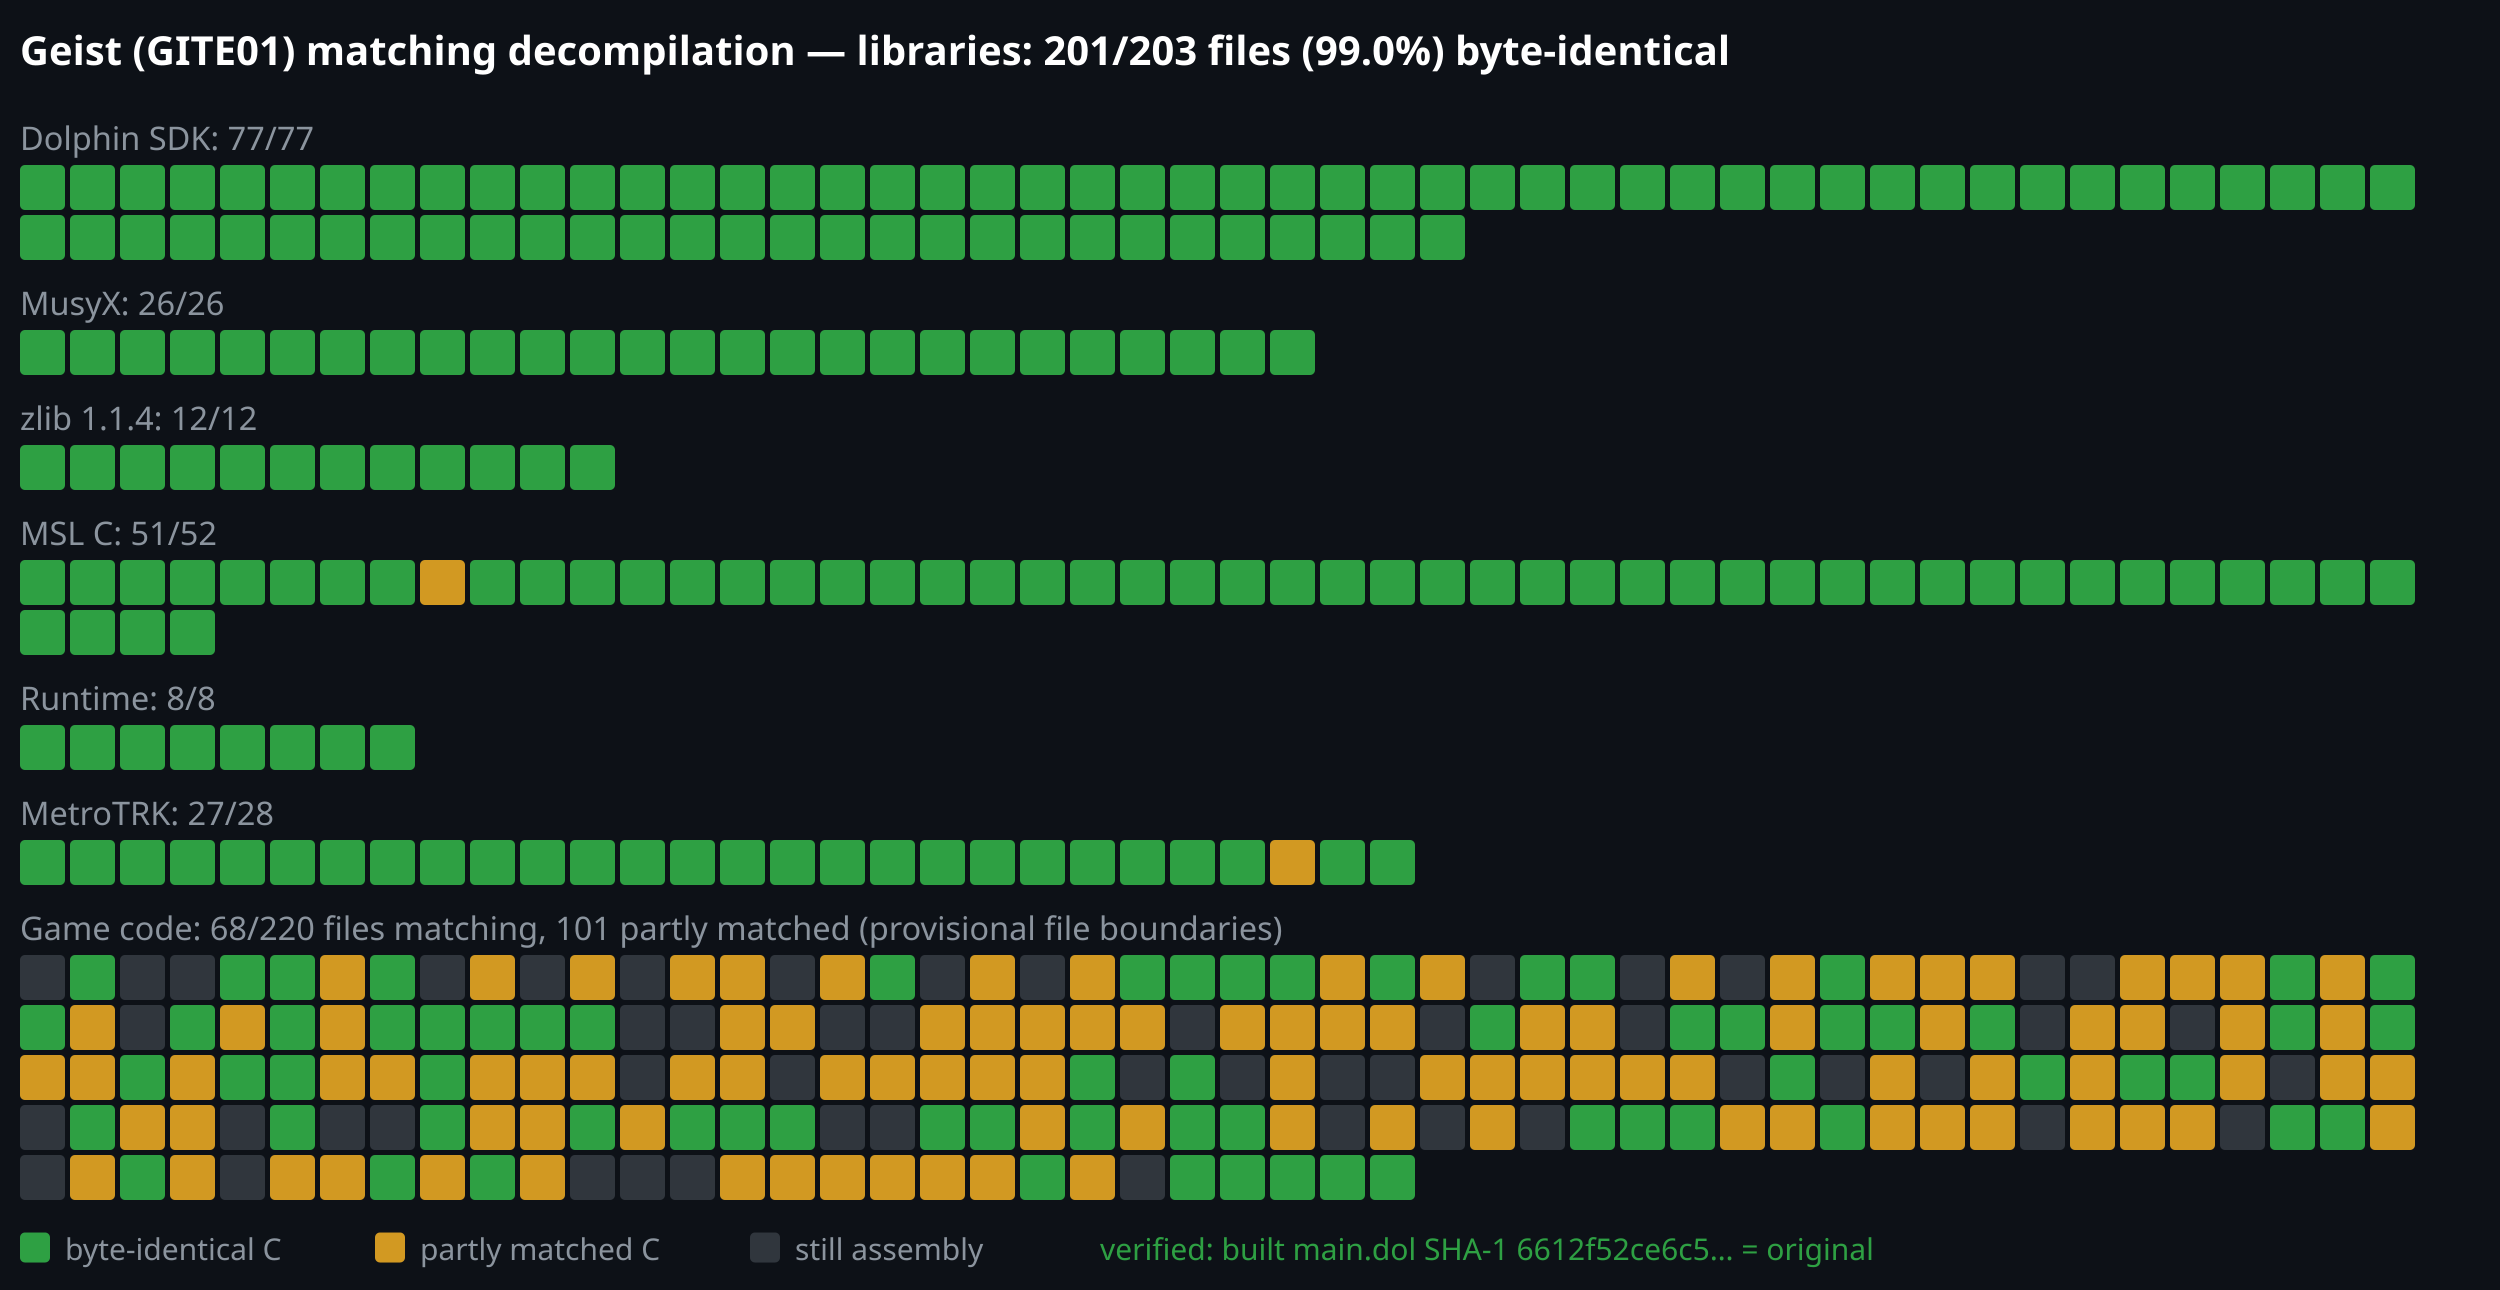
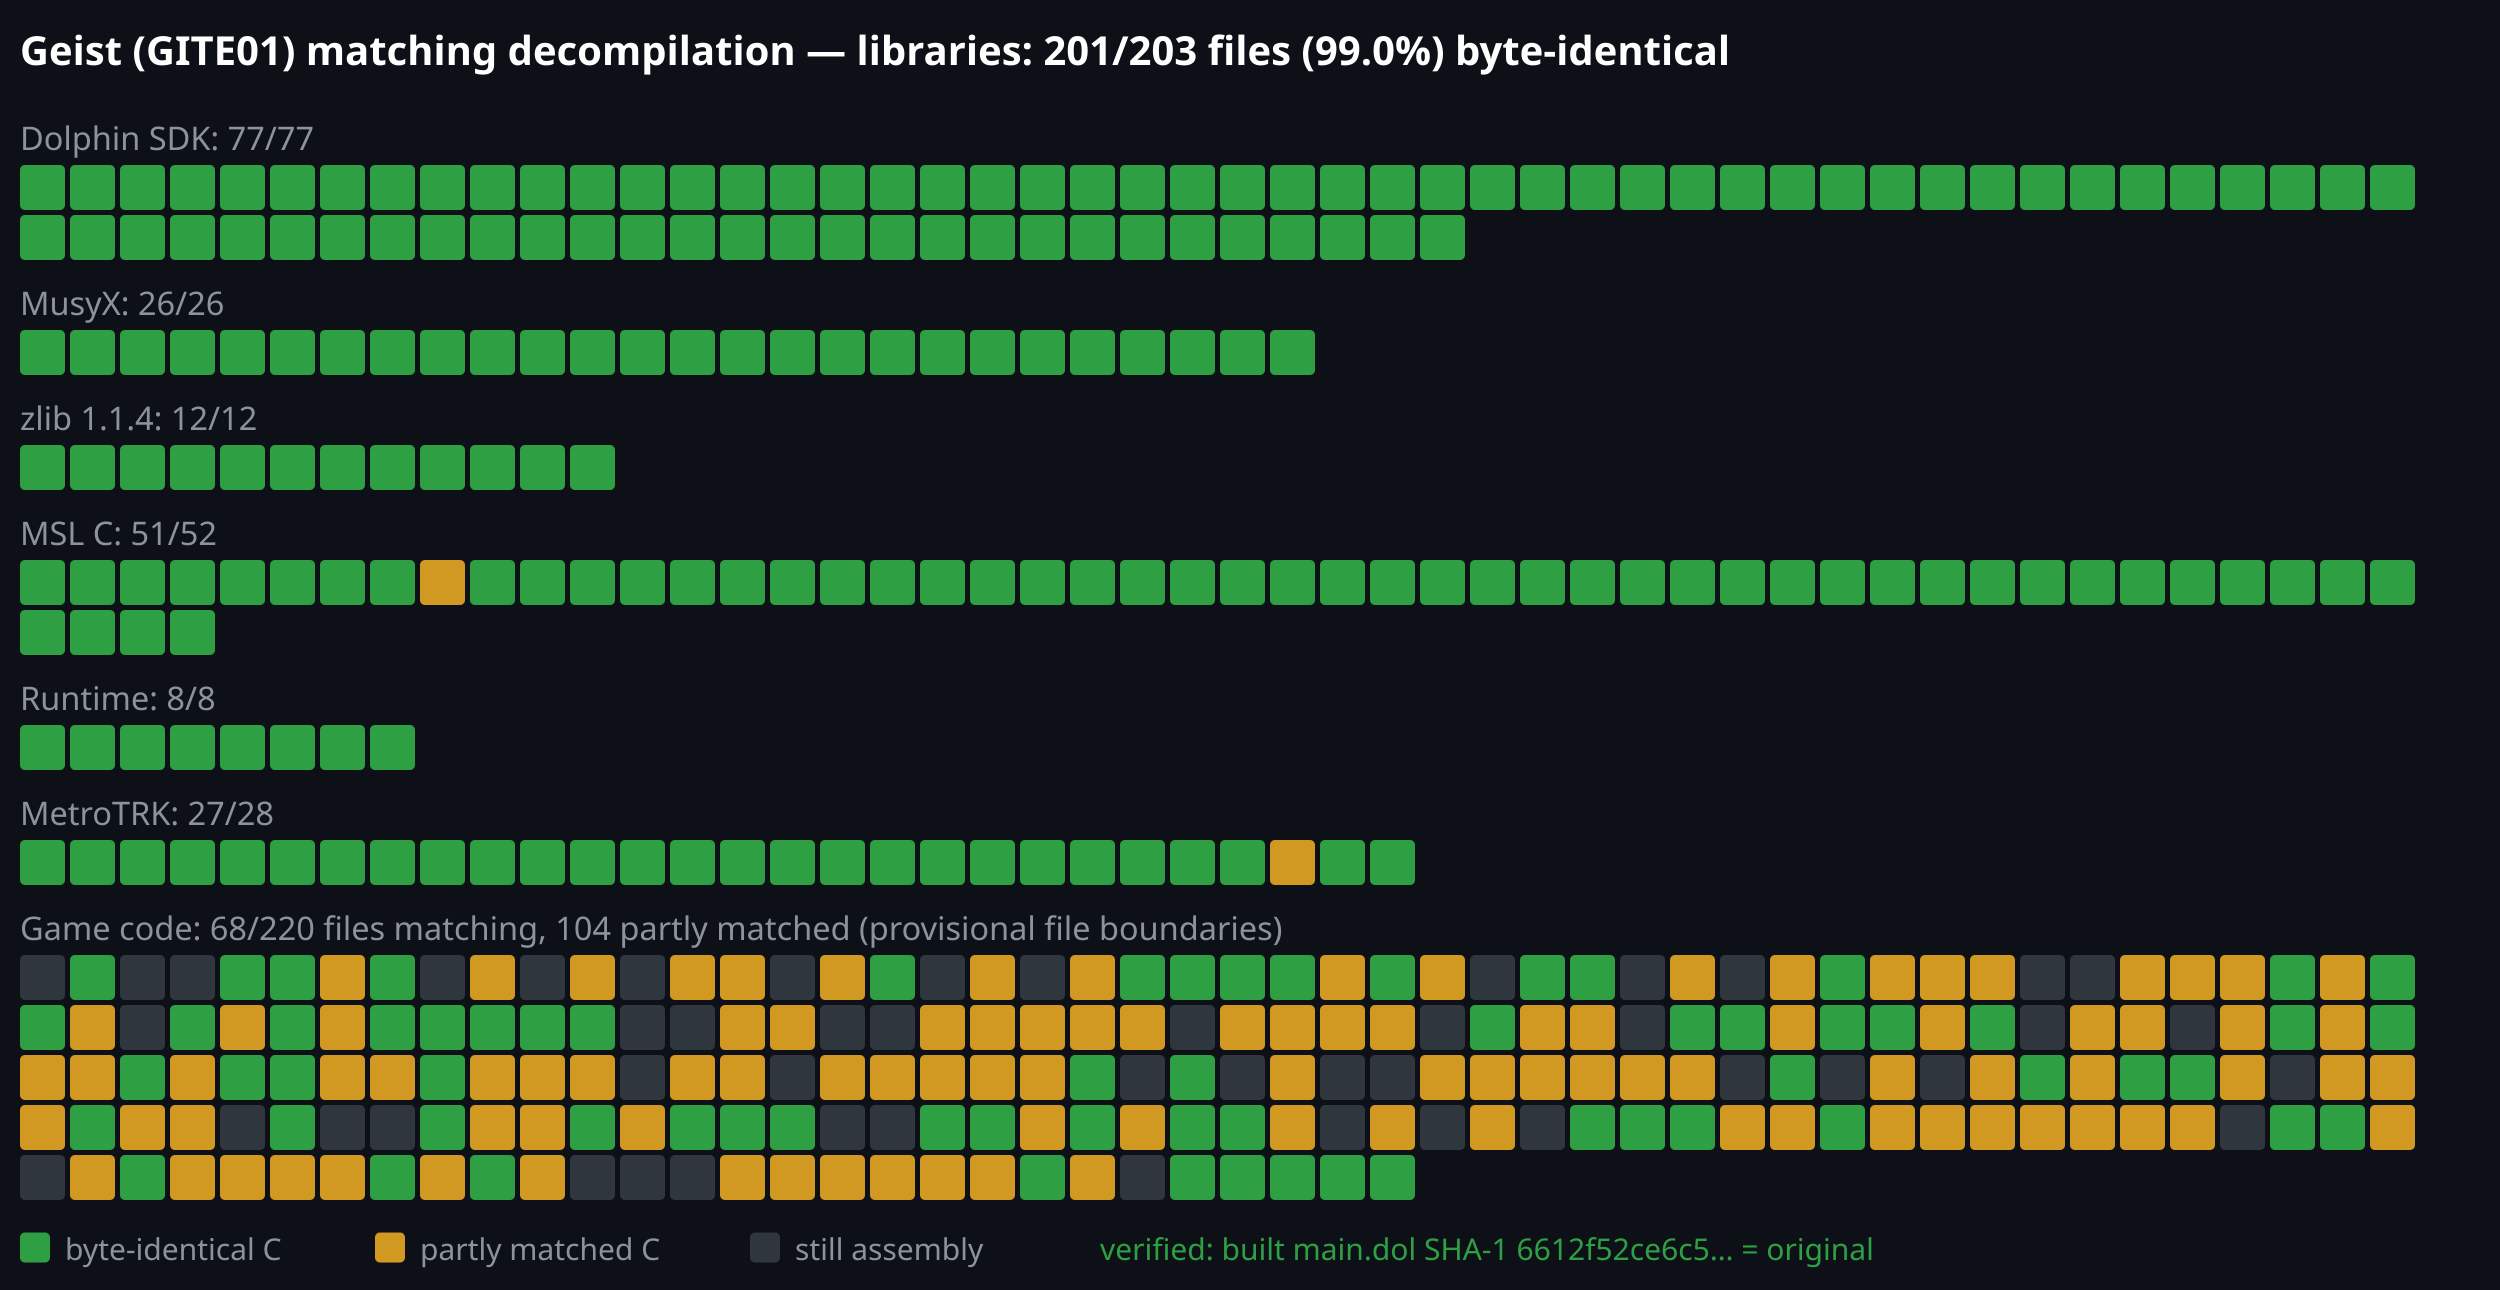
<svg xmlns="http://www.w3.org/2000/svg" viewBox="0 0 1000 516" width="1000" height="516">
  <rect width="1000" height="516" fill="#0d1117" />
  <text x="8" y="26" font-family="sans-serif" font-size="16" font-weight="bold" fill="#ffffff">Geist (GITE01) matching decompilation — libraries: 201/203 files (99.0%) byte-identical</text>
  <text x="8" y="60" font-family="sans-serif" font-size="13" font-weight="normal" fill="#8b949e">Dolphin SDK: 77/77</text>
  <rect x="8" y="66" width="18" height="18" rx="2" fill="#2ea043" />
  <rect x="28" y="66" width="18" height="18" rx="2" fill="#2ea043" />
  <rect x="48" y="66" width="18" height="18" rx="2" fill="#2ea043" />
  <rect x="68" y="66" width="18" height="18" rx="2" fill="#2ea043" />
  <rect x="88" y="66" width="18" height="18" rx="2" fill="#2ea043" />
  <rect x="108" y="66" width="18" height="18" rx="2" fill="#2ea043" />
  <rect x="128" y="66" width="18" height="18" rx="2" fill="#2ea043" />
  <rect x="148" y="66" width="18" height="18" rx="2" fill="#2ea043" />
  <rect x="168" y="66" width="18" height="18" rx="2" fill="#2ea043" />
  <rect x="188" y="66" width="18" height="18" rx="2" fill="#2ea043" />
  <rect x="208" y="66" width="18" height="18" rx="2" fill="#2ea043" />
  <rect x="228" y="66" width="18" height="18" rx="2" fill="#2ea043" />
  <rect x="248" y="66" width="18" height="18" rx="2" fill="#2ea043" />
  <rect x="268" y="66" width="18" height="18" rx="2" fill="#2ea043" />
  <rect x="288" y="66" width="18" height="18" rx="2" fill="#2ea043" />
  <rect x="308" y="66" width="18" height="18" rx="2" fill="#2ea043" />
  <rect x="328" y="66" width="18" height="18" rx="2" fill="#2ea043" />
  <rect x="348" y="66" width="18" height="18" rx="2" fill="#2ea043" />
  <rect x="368" y="66" width="18" height="18" rx="2" fill="#2ea043" />
  <rect x="388" y="66" width="18" height="18" rx="2" fill="#2ea043" />
  <rect x="408" y="66" width="18" height="18" rx="2" fill="#2ea043" />
  <rect x="428" y="66" width="18" height="18" rx="2" fill="#2ea043" />
  <rect x="448" y="66" width="18" height="18" rx="2" fill="#2ea043" />
  <rect x="468" y="66" width="18" height="18" rx="2" fill="#2ea043" />
  <rect x="488" y="66" width="18" height="18" rx="2" fill="#2ea043" />
  <rect x="508" y="66" width="18" height="18" rx="2" fill="#2ea043" />
  <rect x="528" y="66" width="18" height="18" rx="2" fill="#2ea043" />
  <rect x="548" y="66" width="18" height="18" rx="2" fill="#2ea043" />
  <rect x="568" y="66" width="18" height="18" rx="2" fill="#2ea043" />
  <rect x="588" y="66" width="18" height="18" rx="2" fill="#2ea043" />
  <rect x="608" y="66" width="18" height="18" rx="2" fill="#2ea043" />
  <rect x="628" y="66" width="18" height="18" rx="2" fill="#2ea043" />
  <rect x="648" y="66" width="18" height="18" rx="2" fill="#2ea043" />
  <rect x="668" y="66" width="18" height="18" rx="2" fill="#2ea043" />
  <rect x="688" y="66" width="18" height="18" rx="2" fill="#2ea043" />
  <rect x="708" y="66" width="18" height="18" rx="2" fill="#2ea043" />
  <rect x="728" y="66" width="18" height="18" rx="2" fill="#2ea043" />
  <rect x="748" y="66" width="18" height="18" rx="2" fill="#2ea043" />
  <rect x="768" y="66" width="18" height="18" rx="2" fill="#2ea043" />
  <rect x="788" y="66" width="18" height="18" rx="2" fill="#2ea043" />
  <rect x="808" y="66" width="18" height="18" rx="2" fill="#2ea043" />
  <rect x="828" y="66" width="18" height="18" rx="2" fill="#2ea043" />
  <rect x="848" y="66" width="18" height="18" rx="2" fill="#2ea043" />
  <rect x="868" y="66" width="18" height="18" rx="2" fill="#2ea043" />
  <rect x="888" y="66" width="18" height="18" rx="2" fill="#2ea043" />
  <rect x="908" y="66" width="18" height="18" rx="2" fill="#2ea043" />
  <rect x="928" y="66" width="18" height="18" rx="2" fill="#2ea043" />
  <rect x="948" y="66" width="18" height="18" rx="2" fill="#2ea043" />
  <rect x="8" y="86" width="18" height="18" rx="2" fill="#2ea043" />
  <rect x="28" y="86" width="18" height="18" rx="2" fill="#2ea043" />
  <rect x="48" y="86" width="18" height="18" rx="2" fill="#2ea043" />
  <rect x="68" y="86" width="18" height="18" rx="2" fill="#2ea043" />
  <rect x="88" y="86" width="18" height="18" rx="2" fill="#2ea043" />
  <rect x="108" y="86" width="18" height="18" rx="2" fill="#2ea043" />
  <rect x="128" y="86" width="18" height="18" rx="2" fill="#2ea043" />
  <rect x="148" y="86" width="18" height="18" rx="2" fill="#2ea043" />
  <rect x="168" y="86" width="18" height="18" rx="2" fill="#2ea043" />
  <rect x="188" y="86" width="18" height="18" rx="2" fill="#2ea043" />
  <rect x="208" y="86" width="18" height="18" rx="2" fill="#2ea043" />
  <rect x="228" y="86" width="18" height="18" rx="2" fill="#2ea043" />
  <rect x="248" y="86" width="18" height="18" rx="2" fill="#2ea043" />
  <rect x="268" y="86" width="18" height="18" rx="2" fill="#2ea043" />
  <rect x="288" y="86" width="18" height="18" rx="2" fill="#2ea043" />
  <rect x="308" y="86" width="18" height="18" rx="2" fill="#2ea043" />
  <rect x="328" y="86" width="18" height="18" rx="2" fill="#2ea043" />
  <rect x="348" y="86" width="18" height="18" rx="2" fill="#2ea043" />
  <rect x="368" y="86" width="18" height="18" rx="2" fill="#2ea043" />
  <rect x="388" y="86" width="18" height="18" rx="2" fill="#2ea043" />
  <rect x="408" y="86" width="18" height="18" rx="2" fill="#2ea043" />
  <rect x="428" y="86" width="18" height="18" rx="2" fill="#2ea043" />
  <rect x="448" y="86" width="18" height="18" rx="2" fill="#2ea043" />
  <rect x="468" y="86" width="18" height="18" rx="2" fill="#2ea043" />
  <rect x="488" y="86" width="18" height="18" rx="2" fill="#2ea043" />
  <rect x="508" y="86" width="18" height="18" rx="2" fill="#2ea043" />
  <rect x="528" y="86" width="18" height="18" rx="2" fill="#2ea043" />
  <rect x="548" y="86" width="18" height="18" rx="2" fill="#2ea043" />
  <rect x="568" y="86" width="18" height="18" rx="2" fill="#2ea043" />
  <text x="8" y="126" font-family="sans-serif" font-size="13" font-weight="normal" fill="#8b949e">MusyX: 26/26</text>
  <rect x="8" y="132" width="18" height="18" rx="2" fill="#2ea043" />
  <rect x="28" y="132" width="18" height="18" rx="2" fill="#2ea043" />
  <rect x="48" y="132" width="18" height="18" rx="2" fill="#2ea043" />
  <rect x="68" y="132" width="18" height="18" rx="2" fill="#2ea043" />
  <rect x="88" y="132" width="18" height="18" rx="2" fill="#2ea043" />
  <rect x="108" y="132" width="18" height="18" rx="2" fill="#2ea043" />
  <rect x="128" y="132" width="18" height="18" rx="2" fill="#2ea043" />
  <rect x="148" y="132" width="18" height="18" rx="2" fill="#2ea043" />
  <rect x="168" y="132" width="18" height="18" rx="2" fill="#2ea043" />
  <rect x="188" y="132" width="18" height="18" rx="2" fill="#2ea043" />
  <rect x="208" y="132" width="18" height="18" rx="2" fill="#2ea043" />
  <rect x="228" y="132" width="18" height="18" rx="2" fill="#2ea043" />
  <rect x="248" y="132" width="18" height="18" rx="2" fill="#2ea043" />
  <rect x="268" y="132" width="18" height="18" rx="2" fill="#2ea043" />
  <rect x="288" y="132" width="18" height="18" rx="2" fill="#2ea043" />
  <rect x="308" y="132" width="18" height="18" rx="2" fill="#2ea043" />
  <rect x="328" y="132" width="18" height="18" rx="2" fill="#2ea043" />
  <rect x="348" y="132" width="18" height="18" rx="2" fill="#2ea043" />
  <rect x="368" y="132" width="18" height="18" rx="2" fill="#2ea043" />
  <rect x="388" y="132" width="18" height="18" rx="2" fill="#2ea043" />
  <rect x="408" y="132" width="18" height="18" rx="2" fill="#2ea043" />
  <rect x="428" y="132" width="18" height="18" rx="2" fill="#2ea043" />
  <rect x="448" y="132" width="18" height="18" rx="2" fill="#2ea043" />
  <rect x="468" y="132" width="18" height="18" rx="2" fill="#2ea043" />
  <rect x="488" y="132" width="18" height="18" rx="2" fill="#2ea043" />
  <rect x="508" y="132" width="18" height="18" rx="2" fill="#2ea043" />
  <text x="8" y="172" font-family="sans-serif" font-size="13" font-weight="normal" fill="#8b949e">zlib 1.1.4: 12/12</text>
  <rect x="8" y="178" width="18" height="18" rx="2" fill="#2ea043" />
  <rect x="28" y="178" width="18" height="18" rx="2" fill="#2ea043" />
  <rect x="48" y="178" width="18" height="18" rx="2" fill="#2ea043" />
  <rect x="68" y="178" width="18" height="18" rx="2" fill="#2ea043" />
  <rect x="88" y="178" width="18" height="18" rx="2" fill="#2ea043" />
  <rect x="108" y="178" width="18" height="18" rx="2" fill="#2ea043" />
  <rect x="128" y="178" width="18" height="18" rx="2" fill="#2ea043" />
  <rect x="148" y="178" width="18" height="18" rx="2" fill="#2ea043" />
  <rect x="168" y="178" width="18" height="18" rx="2" fill="#2ea043" />
  <rect x="188" y="178" width="18" height="18" rx="2" fill="#2ea043" />
  <rect x="208" y="178" width="18" height="18" rx="2" fill="#2ea043" />
  <rect x="228" y="178" width="18" height="18" rx="2" fill="#2ea043" />
  <text x="8" y="218" font-family="sans-serif" font-size="13" font-weight="normal" fill="#8b949e">MSL C: 51/52</text>
  <rect x="8" y="224" width="18" height="18" rx="2" fill="#2ea043" />
  <rect x="28" y="224" width="18" height="18" rx="2" fill="#2ea043" />
  <rect x="48" y="224" width="18" height="18" rx="2" fill="#2ea043" />
  <rect x="68" y="224" width="18" height="18" rx="2" fill="#2ea043" />
  <rect x="88" y="224" width="18" height="18" rx="2" fill="#2ea043" />
  <rect x="108" y="224" width="18" height="18" rx="2" fill="#2ea043" />
  <rect x="128" y="224" width="18" height="18" rx="2" fill="#2ea043" />
  <rect x="148" y="224" width="18" height="18" rx="2" fill="#2ea043" />
  <rect x="168" y="224" width="18" height="18" rx="2" fill="#d29922" />
  <rect x="188" y="224" width="18" height="18" rx="2" fill="#2ea043" />
  <rect x="208" y="224" width="18" height="18" rx="2" fill="#2ea043" />
  <rect x="228" y="224" width="18" height="18" rx="2" fill="#2ea043" />
  <rect x="248" y="224" width="18" height="18" rx="2" fill="#2ea043" />
  <rect x="268" y="224" width="18" height="18" rx="2" fill="#2ea043" />
  <rect x="288" y="224" width="18" height="18" rx="2" fill="#2ea043" />
  <rect x="308" y="224" width="18" height="18" rx="2" fill="#2ea043" />
  <rect x="328" y="224" width="18" height="18" rx="2" fill="#2ea043" />
  <rect x="348" y="224" width="18" height="18" rx="2" fill="#2ea043" />
  <rect x="368" y="224" width="18" height="18" rx="2" fill="#2ea043" />
  <rect x="388" y="224" width="18" height="18" rx="2" fill="#2ea043" />
  <rect x="408" y="224" width="18" height="18" rx="2" fill="#2ea043" />
  <rect x="428" y="224" width="18" height="18" rx="2" fill="#2ea043" />
  <rect x="448" y="224" width="18" height="18" rx="2" fill="#2ea043" />
  <rect x="468" y="224" width="18" height="18" rx="2" fill="#2ea043" />
  <rect x="488" y="224" width="18" height="18" rx="2" fill="#2ea043" />
  <rect x="508" y="224" width="18" height="18" rx="2" fill="#2ea043" />
  <rect x="528" y="224" width="18" height="18" rx="2" fill="#2ea043" />
  <rect x="548" y="224" width="18" height="18" rx="2" fill="#2ea043" />
  <rect x="568" y="224" width="18" height="18" rx="2" fill="#2ea043" />
  <rect x="588" y="224" width="18" height="18" rx="2" fill="#2ea043" />
  <rect x="608" y="224" width="18" height="18" rx="2" fill="#2ea043" />
  <rect x="628" y="224" width="18" height="18" rx="2" fill="#2ea043" />
  <rect x="648" y="224" width="18" height="18" rx="2" fill="#2ea043" />
  <rect x="668" y="224" width="18" height="18" rx="2" fill="#2ea043" />
  <rect x="688" y="224" width="18" height="18" rx="2" fill="#2ea043" />
  <rect x="708" y="224" width="18" height="18" rx="2" fill="#2ea043" />
  <rect x="728" y="224" width="18" height="18" rx="2" fill="#2ea043" />
  <rect x="748" y="224" width="18" height="18" rx="2" fill="#2ea043" />
  <rect x="768" y="224" width="18" height="18" rx="2" fill="#2ea043" />
  <rect x="788" y="224" width="18" height="18" rx="2" fill="#2ea043" />
  <rect x="808" y="224" width="18" height="18" rx="2" fill="#2ea043" />
  <rect x="828" y="224" width="18" height="18" rx="2" fill="#2ea043" />
  <rect x="848" y="224" width="18" height="18" rx="2" fill="#2ea043" />
  <rect x="868" y="224" width="18" height="18" rx="2" fill="#2ea043" />
  <rect x="888" y="224" width="18" height="18" rx="2" fill="#2ea043" />
  <rect x="908" y="224" width="18" height="18" rx="2" fill="#2ea043" />
  <rect x="928" y="224" width="18" height="18" rx="2" fill="#2ea043" />
  <rect x="948" y="224" width="18" height="18" rx="2" fill="#2ea043" />
  <rect x="8" y="244" width="18" height="18" rx="2" fill="#2ea043" />
  <rect x="28" y="244" width="18" height="18" rx="2" fill="#2ea043" />
  <rect x="48" y="244" width="18" height="18" rx="2" fill="#2ea043" />
  <rect x="68" y="244" width="18" height="18" rx="2" fill="#2ea043" />
  <text x="8" y="284" font-family="sans-serif" font-size="13" font-weight="normal" fill="#8b949e">Runtime: 8/8</text>
  <rect x="8" y="290" width="18" height="18" rx="2" fill="#2ea043" />
  <rect x="28" y="290" width="18" height="18" rx="2" fill="#2ea043" />
  <rect x="48" y="290" width="18" height="18" rx="2" fill="#2ea043" />
  <rect x="68" y="290" width="18" height="18" rx="2" fill="#2ea043" />
  <rect x="88" y="290" width="18" height="18" rx="2" fill="#2ea043" />
  <rect x="108" y="290" width="18" height="18" rx="2" fill="#2ea043" />
  <rect x="128" y="290" width="18" height="18" rx="2" fill="#2ea043" />
  <rect x="148" y="290" width="18" height="18" rx="2" fill="#2ea043" />
  <text x="8" y="330" font-family="sans-serif" font-size="13" font-weight="normal" fill="#8b949e">MetroTRK: 27/28</text>
  <rect x="8" y="336" width="18" height="18" rx="2" fill="#2ea043" />
  <rect x="28" y="336" width="18" height="18" rx="2" fill="#2ea043" />
  <rect x="48" y="336" width="18" height="18" rx="2" fill="#2ea043" />
  <rect x="68" y="336" width="18" height="18" rx="2" fill="#2ea043" />
  <rect x="88" y="336" width="18" height="18" rx="2" fill="#2ea043" />
  <rect x="108" y="336" width="18" height="18" rx="2" fill="#2ea043" />
  <rect x="128" y="336" width="18" height="18" rx="2" fill="#2ea043" />
  <rect x="148" y="336" width="18" height="18" rx="2" fill="#2ea043" />
  <rect x="168" y="336" width="18" height="18" rx="2" fill="#2ea043" />
  <rect x="188" y="336" width="18" height="18" rx="2" fill="#2ea043" />
  <rect x="208" y="336" width="18" height="18" rx="2" fill="#2ea043" />
  <rect x="228" y="336" width="18" height="18" rx="2" fill="#2ea043" />
  <rect x="248" y="336" width="18" height="18" rx="2" fill="#2ea043" />
  <rect x="268" y="336" width="18" height="18" rx="2" fill="#2ea043" />
  <rect x="288" y="336" width="18" height="18" rx="2" fill="#2ea043" />
  <rect x="308" y="336" width="18" height="18" rx="2" fill="#2ea043" />
  <rect x="328" y="336" width="18" height="18" rx="2" fill="#2ea043" />
  <rect x="348" y="336" width="18" height="18" rx="2" fill="#2ea043" />
  <rect x="368" y="336" width="18" height="18" rx="2" fill="#2ea043" />
  <rect x="388" y="336" width="18" height="18" rx="2" fill="#2ea043" />
  <rect x="408" y="336" width="18" height="18" rx="2" fill="#2ea043" />
  <rect x="428" y="336" width="18" height="18" rx="2" fill="#2ea043" />
  <rect x="448" y="336" width="18" height="18" rx="2" fill="#2ea043" />
  <rect x="468" y="336" width="18" height="18" rx="2" fill="#2ea043" />
  <rect x="488" y="336" width="18" height="18" rx="2" fill="#2ea043" />
  <rect x="508" y="336" width="18" height="18" rx="2" fill="#d29922" />
  <rect x="528" y="336" width="18" height="18" rx="2" fill="#2ea043" />
  <rect x="548" y="336" width="18" height="18" rx="2" fill="#2ea043" />
-   <text x="8" y="376" font-family="sans-serif" font-size="13" font-weight="normal" fill="#8b949e">Game code: 68/220 files matching, 101 partly matched (provisional file boundaries)</text>
+   <text x="8" y="376" font-family="sans-serif" font-size="13" font-weight="normal" fill="#8b949e">Game code: 68/220 files matching, 104 partly matched (provisional file boundaries)</text>
  <rect x="8" y="382" width="18" height="18" rx="2" fill="#30363d" />
  <rect x="28" y="382" width="18" height="18" rx="2" fill="#2ea043" />
  <rect x="48" y="382" width="18" height="18" rx="2" fill="#30363d" />
  <rect x="68" y="382" width="18" height="18" rx="2" fill="#30363d" />
  <rect x="88" y="382" width="18" height="18" rx="2" fill="#2ea043" />
  <rect x="108" y="382" width="18" height="18" rx="2" fill="#2ea043" />
  <rect x="128" y="382" width="18" height="18" rx="2" fill="#d29922" />
  <rect x="148" y="382" width="18" height="18" rx="2" fill="#2ea043" />
  <rect x="168" y="382" width="18" height="18" rx="2" fill="#30363d" />
  <rect x="188" y="382" width="18" height="18" rx="2" fill="#d29922" />
  <rect x="208" y="382" width="18" height="18" rx="2" fill="#30363d" />
  <rect x="228" y="382" width="18" height="18" rx="2" fill="#d29922" />
  <rect x="248" y="382" width="18" height="18" rx="2" fill="#30363d" />
  <rect x="268" y="382" width="18" height="18" rx="2" fill="#d29922" />
  <rect x="288" y="382" width="18" height="18" rx="2" fill="#d29922" />
  <rect x="308" y="382" width="18" height="18" rx="2" fill="#30363d" />
  <rect x="328" y="382" width="18" height="18" rx="2" fill="#d29922" />
  <rect x="348" y="382" width="18" height="18" rx="2" fill="#2ea043" />
  <rect x="368" y="382" width="18" height="18" rx="2" fill="#30363d" />
  <rect x="388" y="382" width="18" height="18" rx="2" fill="#d29922" />
  <rect x="408" y="382" width="18" height="18" rx="2" fill="#30363d" />
  <rect x="428" y="382" width="18" height="18" rx="2" fill="#d29922" />
  <rect x="448" y="382" width="18" height="18" rx="2" fill="#2ea043" />
  <rect x="468" y="382" width="18" height="18" rx="2" fill="#2ea043" />
  <rect x="488" y="382" width="18" height="18" rx="2" fill="#2ea043" />
  <rect x="508" y="382" width="18" height="18" rx="2" fill="#2ea043" />
  <rect x="528" y="382" width="18" height="18" rx="2" fill="#d29922" />
  <rect x="548" y="382" width="18" height="18" rx="2" fill="#2ea043" />
  <rect x="568" y="382" width="18" height="18" rx="2" fill="#d29922" />
  <rect x="588" y="382" width="18" height="18" rx="2" fill="#30363d" />
  <rect x="608" y="382" width="18" height="18" rx="2" fill="#2ea043" />
  <rect x="628" y="382" width="18" height="18" rx="2" fill="#2ea043" />
  <rect x="648" y="382" width="18" height="18" rx="2" fill="#30363d" />
  <rect x="668" y="382" width="18" height="18" rx="2" fill="#d29922" />
  <rect x="688" y="382" width="18" height="18" rx="2" fill="#30363d" />
  <rect x="708" y="382" width="18" height="18" rx="2" fill="#d29922" />
  <rect x="728" y="382" width="18" height="18" rx="2" fill="#2ea043" />
  <rect x="748" y="382" width="18" height="18" rx="2" fill="#d29922" />
  <rect x="768" y="382" width="18" height="18" rx="2" fill="#d29922" />
  <rect x="788" y="382" width="18" height="18" rx="2" fill="#d29922" />
  <rect x="808" y="382" width="18" height="18" rx="2" fill="#30363d" />
  <rect x="828" y="382" width="18" height="18" rx="2" fill="#30363d" />
  <rect x="848" y="382" width="18" height="18" rx="2" fill="#d29922" />
  <rect x="868" y="382" width="18" height="18" rx="2" fill="#d29922" />
  <rect x="888" y="382" width="18" height="18" rx="2" fill="#d29922" />
  <rect x="908" y="382" width="18" height="18" rx="2" fill="#2ea043" />
  <rect x="928" y="382" width="18" height="18" rx="2" fill="#d29922" />
  <rect x="948" y="382" width="18" height="18" rx="2" fill="#2ea043" />
  <rect x="8" y="402" width="18" height="18" rx="2" fill="#2ea043" />
  <rect x="28" y="402" width="18" height="18" rx="2" fill="#d29922" />
  <rect x="48" y="402" width="18" height="18" rx="2" fill="#30363d" />
  <rect x="68" y="402" width="18" height="18" rx="2" fill="#2ea043" />
  <rect x="88" y="402" width="18" height="18" rx="2" fill="#d29922" />
  <rect x="108" y="402" width="18" height="18" rx="2" fill="#2ea043" />
  <rect x="128" y="402" width="18" height="18" rx="2" fill="#d29922" />
  <rect x="148" y="402" width="18" height="18" rx="2" fill="#2ea043" />
  <rect x="168" y="402" width="18" height="18" rx="2" fill="#2ea043" />
  <rect x="188" y="402" width="18" height="18" rx="2" fill="#2ea043" />
  <rect x="208" y="402" width="18" height="18" rx="2" fill="#2ea043" />
  <rect x="228" y="402" width="18" height="18" rx="2" fill="#2ea043" />
  <rect x="248" y="402" width="18" height="18" rx="2" fill="#30363d" />
  <rect x="268" y="402" width="18" height="18" rx="2" fill="#30363d" />
  <rect x="288" y="402" width="18" height="18" rx="2" fill="#d29922" />
  <rect x="308" y="402" width="18" height="18" rx="2" fill="#d29922" />
  <rect x="328" y="402" width="18" height="18" rx="2" fill="#30363d" />
  <rect x="348" y="402" width="18" height="18" rx="2" fill="#30363d" />
  <rect x="368" y="402" width="18" height="18" rx="2" fill="#d29922" />
  <rect x="388" y="402" width="18" height="18" rx="2" fill="#d29922" />
  <rect x="408" y="402" width="18" height="18" rx="2" fill="#d29922" />
  <rect x="428" y="402" width="18" height="18" rx="2" fill="#d29922" />
  <rect x="448" y="402" width="18" height="18" rx="2" fill="#d29922" />
  <rect x="468" y="402" width="18" height="18" rx="2" fill="#30363d" />
  <rect x="488" y="402" width="18" height="18" rx="2" fill="#d29922" />
  <rect x="508" y="402" width="18" height="18" rx="2" fill="#d29922" />
  <rect x="528" y="402" width="18" height="18" rx="2" fill="#d29922" />
  <rect x="548" y="402" width="18" height="18" rx="2" fill="#d29922" />
  <rect x="568" y="402" width="18" height="18" rx="2" fill="#30363d" />
  <rect x="588" y="402" width="18" height="18" rx="2" fill="#2ea043" />
  <rect x="608" y="402" width="18" height="18" rx="2" fill="#d29922" />
  <rect x="628" y="402" width="18" height="18" rx="2" fill="#d29922" />
  <rect x="648" y="402" width="18" height="18" rx="2" fill="#30363d" />
  <rect x="668" y="402" width="18" height="18" rx="2" fill="#2ea043" />
  <rect x="688" y="402" width="18" height="18" rx="2" fill="#2ea043" />
  <rect x="708" y="402" width="18" height="18" rx="2" fill="#d29922" />
  <rect x="728" y="402" width="18" height="18" rx="2" fill="#2ea043" />
  <rect x="748" y="402" width="18" height="18" rx="2" fill="#2ea043" />
  <rect x="768" y="402" width="18" height="18" rx="2" fill="#d29922" />
  <rect x="788" y="402" width="18" height="18" rx="2" fill="#2ea043" />
  <rect x="808" y="402" width="18" height="18" rx="2" fill="#30363d" />
  <rect x="828" y="402" width="18" height="18" rx="2" fill="#d29922" />
  <rect x="848" y="402" width="18" height="18" rx="2" fill="#d29922" />
  <rect x="868" y="402" width="18" height="18" rx="2" fill="#30363d" />
  <rect x="888" y="402" width="18" height="18" rx="2" fill="#d29922" />
  <rect x="908" y="402" width="18" height="18" rx="2" fill="#2ea043" />
  <rect x="928" y="402" width="18" height="18" rx="2" fill="#d29922" />
  <rect x="948" y="402" width="18" height="18" rx="2" fill="#2ea043" />
  <rect x="8" y="422" width="18" height="18" rx="2" fill="#d29922" />
  <rect x="28" y="422" width="18" height="18" rx="2" fill="#d29922" />
  <rect x="48" y="422" width="18" height="18" rx="2" fill="#2ea043" />
  <rect x="68" y="422" width="18" height="18" rx="2" fill="#d29922" />
  <rect x="88" y="422" width="18" height="18" rx="2" fill="#2ea043" />
  <rect x="108" y="422" width="18" height="18" rx="2" fill="#2ea043" />
  <rect x="128" y="422" width="18" height="18" rx="2" fill="#d29922" />
  <rect x="148" y="422" width="18" height="18" rx="2" fill="#d29922" />
  <rect x="168" y="422" width="18" height="18" rx="2" fill="#2ea043" />
  <rect x="188" y="422" width="18" height="18" rx="2" fill="#d29922" />
  <rect x="208" y="422" width="18" height="18" rx="2" fill="#d29922" />
  <rect x="228" y="422" width="18" height="18" rx="2" fill="#d29922" />
  <rect x="248" y="422" width="18" height="18" rx="2" fill="#30363d" />
  <rect x="268" y="422" width="18" height="18" rx="2" fill="#d29922" />
  <rect x="288" y="422" width="18" height="18" rx="2" fill="#d29922" />
  <rect x="308" y="422" width="18" height="18" rx="2" fill="#30363d" />
  <rect x="328" y="422" width="18" height="18" rx="2" fill="#d29922" />
  <rect x="348" y="422" width="18" height="18" rx="2" fill="#d29922" />
  <rect x="368" y="422" width="18" height="18" rx="2" fill="#d29922" />
  <rect x="388" y="422" width="18" height="18" rx="2" fill="#d29922" />
  <rect x="408" y="422" width="18" height="18" rx="2" fill="#d29922" />
  <rect x="428" y="422" width="18" height="18" rx="2" fill="#2ea043" />
  <rect x="448" y="422" width="18" height="18" rx="2" fill="#30363d" />
  <rect x="468" y="422" width="18" height="18" rx="2" fill="#2ea043" />
  <rect x="488" y="422" width="18" height="18" rx="2" fill="#30363d" />
  <rect x="508" y="422" width="18" height="18" rx="2" fill="#d29922" />
  <rect x="528" y="422" width="18" height="18" rx="2" fill="#30363d" />
  <rect x="548" y="422" width="18" height="18" rx="2" fill="#30363d" />
  <rect x="568" y="422" width="18" height="18" rx="2" fill="#d29922" />
  <rect x="588" y="422" width="18" height="18" rx="2" fill="#d29922" />
  <rect x="608" y="422" width="18" height="18" rx="2" fill="#d29922" />
  <rect x="628" y="422" width="18" height="18" rx="2" fill="#d29922" />
  <rect x="648" y="422" width="18" height="18" rx="2" fill="#d29922" />
  <rect x="668" y="422" width="18" height="18" rx="2" fill="#d29922" />
  <rect x="688" y="422" width="18" height="18" rx="2" fill="#30363d" />
  <rect x="708" y="422" width="18" height="18" rx="2" fill="#2ea043" />
  <rect x="728" y="422" width="18" height="18" rx="2" fill="#30363d" />
  <rect x="748" y="422" width="18" height="18" rx="2" fill="#d29922" />
  <rect x="768" y="422" width="18" height="18" rx="2" fill="#30363d" />
  <rect x="788" y="422" width="18" height="18" rx="2" fill="#d29922" />
  <rect x="808" y="422" width="18" height="18" rx="2" fill="#2ea043" />
  <rect x="828" y="422" width="18" height="18" rx="2" fill="#d29922" />
  <rect x="848" y="422" width="18" height="18" rx="2" fill="#2ea043" />
  <rect x="868" y="422" width="18" height="18" rx="2" fill="#2ea043" />
  <rect x="888" y="422" width="18" height="18" rx="2" fill="#d29922" />
  <rect x="908" y="422" width="18" height="18" rx="2" fill="#30363d" />
  <rect x="928" y="422" width="18" height="18" rx="2" fill="#d29922" />
  <rect x="948" y="422" width="18" height="18" rx="2" fill="#d29922" />
-   <rect x="8" y="442" width="18" height="18" rx="2" fill="#30363d" />
+   <rect x="8" y="442" width="18" height="18" rx="2" fill="#d29922" />
  <rect x="28" y="442" width="18" height="18" rx="2" fill="#2ea043" />
  <rect x="48" y="442" width="18" height="18" rx="2" fill="#d29922" />
  <rect x="68" y="442" width="18" height="18" rx="2" fill="#d29922" />
  <rect x="88" y="442" width="18" height="18" rx="2" fill="#30363d" />
  <rect x="108" y="442" width="18" height="18" rx="2" fill="#2ea043" />
  <rect x="128" y="442" width="18" height="18" rx="2" fill="#30363d" />
  <rect x="148" y="442" width="18" height="18" rx="2" fill="#30363d" />
  <rect x="168" y="442" width="18" height="18" rx="2" fill="#2ea043" />
  <rect x="188" y="442" width="18" height="18" rx="2" fill="#d29922" />
  <rect x="208" y="442" width="18" height="18" rx="2" fill="#d29922" />
  <rect x="228" y="442" width="18" height="18" rx="2" fill="#2ea043" />
  <rect x="248" y="442" width="18" height="18" rx="2" fill="#d29922" />
  <rect x="268" y="442" width="18" height="18" rx="2" fill="#2ea043" />
  <rect x="288" y="442" width="18" height="18" rx="2" fill="#2ea043" />
  <rect x="308" y="442" width="18" height="18" rx="2" fill="#2ea043" />
  <rect x="328" y="442" width="18" height="18" rx="2" fill="#30363d" />
  <rect x="348" y="442" width="18" height="18" rx="2" fill="#30363d" />
  <rect x="368" y="442" width="18" height="18" rx="2" fill="#2ea043" />
  <rect x="388" y="442" width="18" height="18" rx="2" fill="#2ea043" />
  <rect x="408" y="442" width="18" height="18" rx="2" fill="#d29922" />
  <rect x="428" y="442" width="18" height="18" rx="2" fill="#2ea043" />
  <rect x="448" y="442" width="18" height="18" rx="2" fill="#d29922" />
  <rect x="468" y="442" width="18" height="18" rx="2" fill="#2ea043" />
  <rect x="488" y="442" width="18" height="18" rx="2" fill="#2ea043" />
  <rect x="508" y="442" width="18" height="18" rx="2" fill="#d29922" />
  <rect x="528" y="442" width="18" height="18" rx="2" fill="#30363d" />
  <rect x="548" y="442" width="18" height="18" rx="2" fill="#d29922" />
  <rect x="568" y="442" width="18" height="18" rx="2" fill="#30363d" />
  <rect x="588" y="442" width="18" height="18" rx="2" fill="#d29922" />
  <rect x="608" y="442" width="18" height="18" rx="2" fill="#30363d" />
  <rect x="628" y="442" width="18" height="18" rx="2" fill="#2ea043" />
  <rect x="648" y="442" width="18" height="18" rx="2" fill="#2ea043" />
  <rect x="668" y="442" width="18" height="18" rx="2" fill="#2ea043" />
  <rect x="688" y="442" width="18" height="18" rx="2" fill="#d29922" />
  <rect x="708" y="442" width="18" height="18" rx="2" fill="#d29922" />
  <rect x="728" y="442" width="18" height="18" rx="2" fill="#2ea043" />
  <rect x="748" y="442" width="18" height="18" rx="2" fill="#d29922" />
  <rect x="768" y="442" width="18" height="18" rx="2" fill="#d29922" />
  <rect x="788" y="442" width="18" height="18" rx="2" fill="#d29922" />
-   <rect x="808" y="442" width="18" height="18" rx="2" fill="#30363d" />
+   <rect x="808" y="442" width="18" height="18" rx="2" fill="#d29922" />
  <rect x="828" y="442" width="18" height="18" rx="2" fill="#d29922" />
  <rect x="848" y="442" width="18" height="18" rx="2" fill="#d29922" />
  <rect x="868" y="442" width="18" height="18" rx="2" fill="#d29922" />
  <rect x="888" y="442" width="18" height="18" rx="2" fill="#30363d" />
  <rect x="908" y="442" width="18" height="18" rx="2" fill="#2ea043" />
  <rect x="928" y="442" width="18" height="18" rx="2" fill="#2ea043" />
  <rect x="948" y="442" width="18" height="18" rx="2" fill="#d29922" />
  <rect x="8" y="462" width="18" height="18" rx="2" fill="#30363d" />
  <rect x="28" y="462" width="18" height="18" rx="2" fill="#d29922" />
  <rect x="48" y="462" width="18" height="18" rx="2" fill="#2ea043" />
  <rect x="68" y="462" width="18" height="18" rx="2" fill="#d29922" />
-   <rect x="88" y="462" width="18" height="18" rx="2" fill="#30363d" />
+   <rect x="88" y="462" width="18" height="18" rx="2" fill="#d29922" />
  <rect x="108" y="462" width="18" height="18" rx="2" fill="#d29922" />
  <rect x="128" y="462" width="18" height="18" rx="2" fill="#d29922" />
  <rect x="148" y="462" width="18" height="18" rx="2" fill="#2ea043" />
  <rect x="168" y="462" width="18" height="18" rx="2" fill="#d29922" />
  <rect x="188" y="462" width="18" height="18" rx="2" fill="#2ea043" />
  <rect x="208" y="462" width="18" height="18" rx="2" fill="#d29922" />
  <rect x="228" y="462" width="18" height="18" rx="2" fill="#30363d" />
  <rect x="248" y="462" width="18" height="18" rx="2" fill="#30363d" />
  <rect x="268" y="462" width="18" height="18" rx="2" fill="#30363d" />
  <rect x="288" y="462" width="18" height="18" rx="2" fill="#d29922" />
  <rect x="308" y="462" width="18" height="18" rx="2" fill="#d29922" />
  <rect x="328" y="462" width="18" height="18" rx="2" fill="#d29922" />
  <rect x="348" y="462" width="18" height="18" rx="2" fill="#d29922" />
  <rect x="368" y="462" width="18" height="18" rx="2" fill="#d29922" />
  <rect x="388" y="462" width="18" height="18" rx="2" fill="#d29922" />
  <rect x="408" y="462" width="18" height="18" rx="2" fill="#2ea043" />
  <rect x="428" y="462" width="18" height="18" rx="2" fill="#d29922" />
  <rect x="448" y="462" width="18" height="18" rx="2" fill="#30363d" />
  <rect x="468" y="462" width="18" height="18" rx="2" fill="#2ea043" />
  <rect x="488" y="462" width="18" height="18" rx="2" fill="#2ea043" />
  <rect x="508" y="462" width="18" height="18" rx="2" fill="#2ea043" />
  <rect x="528" y="462" width="18" height="18" rx="2" fill="#2ea043" />
  <rect x="548" y="462" width="18" height="18" rx="2" fill="#2ea043" />
  <rect x="8" y="493" width="12" height="12" rx="2" fill="#2ea043" />
  <text x="26" y="504" font-family="sans-serif" font-size="12" font-weight="normal" fill="#8b949e">byte-identical C</text>
  <rect x="150" y="493" width="12" height="12" rx="2" fill="#d29922" />
  <text x="168" y="504" font-family="sans-serif" font-size="12" font-weight="normal" fill="#8b949e">partly matched C</text>
  <rect x="300" y="493" width="12" height="12" rx="2" fill="#30363d" />
  <text x="318" y="504" font-family="sans-serif" font-size="12" font-weight="normal" fill="#8b949e">still assembly</text>
  <text x="440" y="504" font-family="sans-serif" font-size="12" font-weight="normal" fill="#2ea043">verified: built main.dol SHA-1 6612f52ce6c5… = original</text>
</svg>
